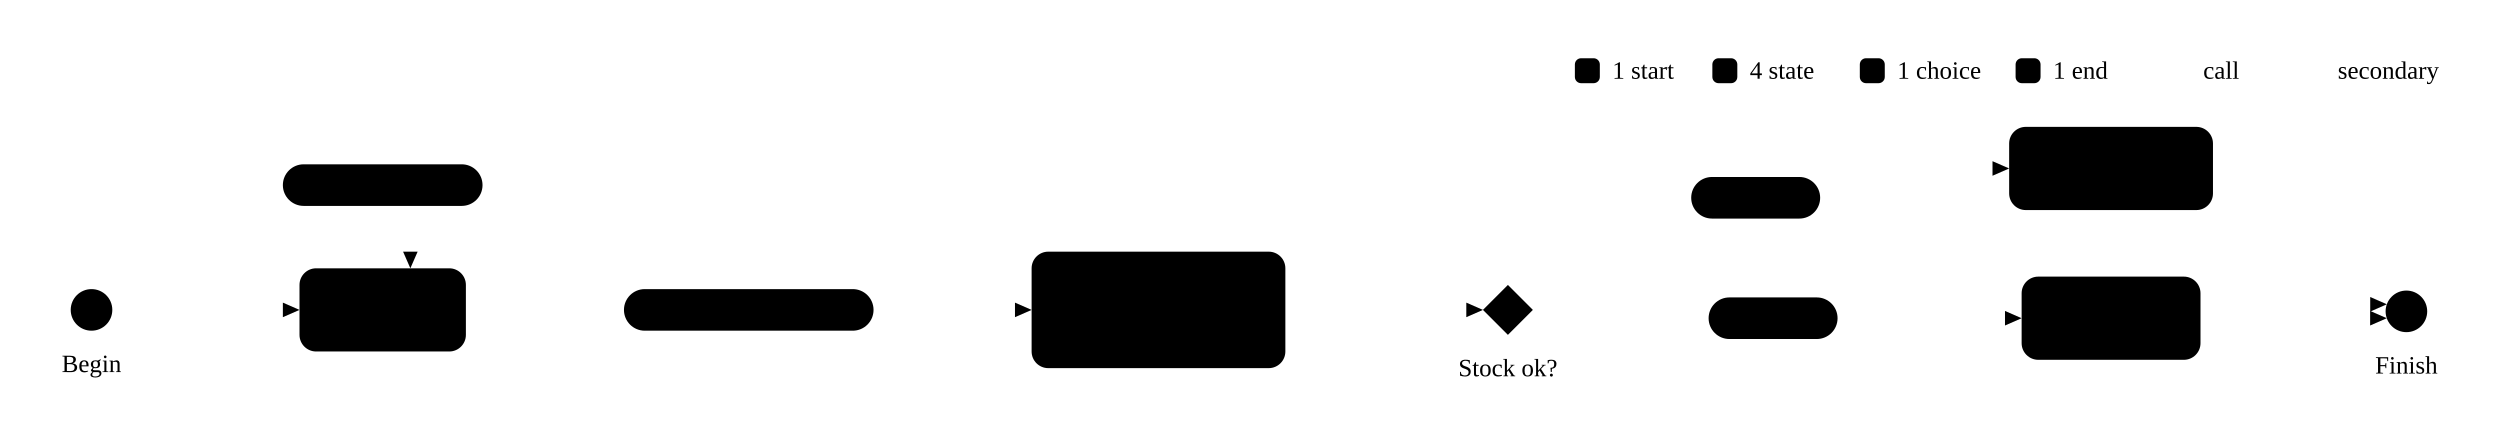
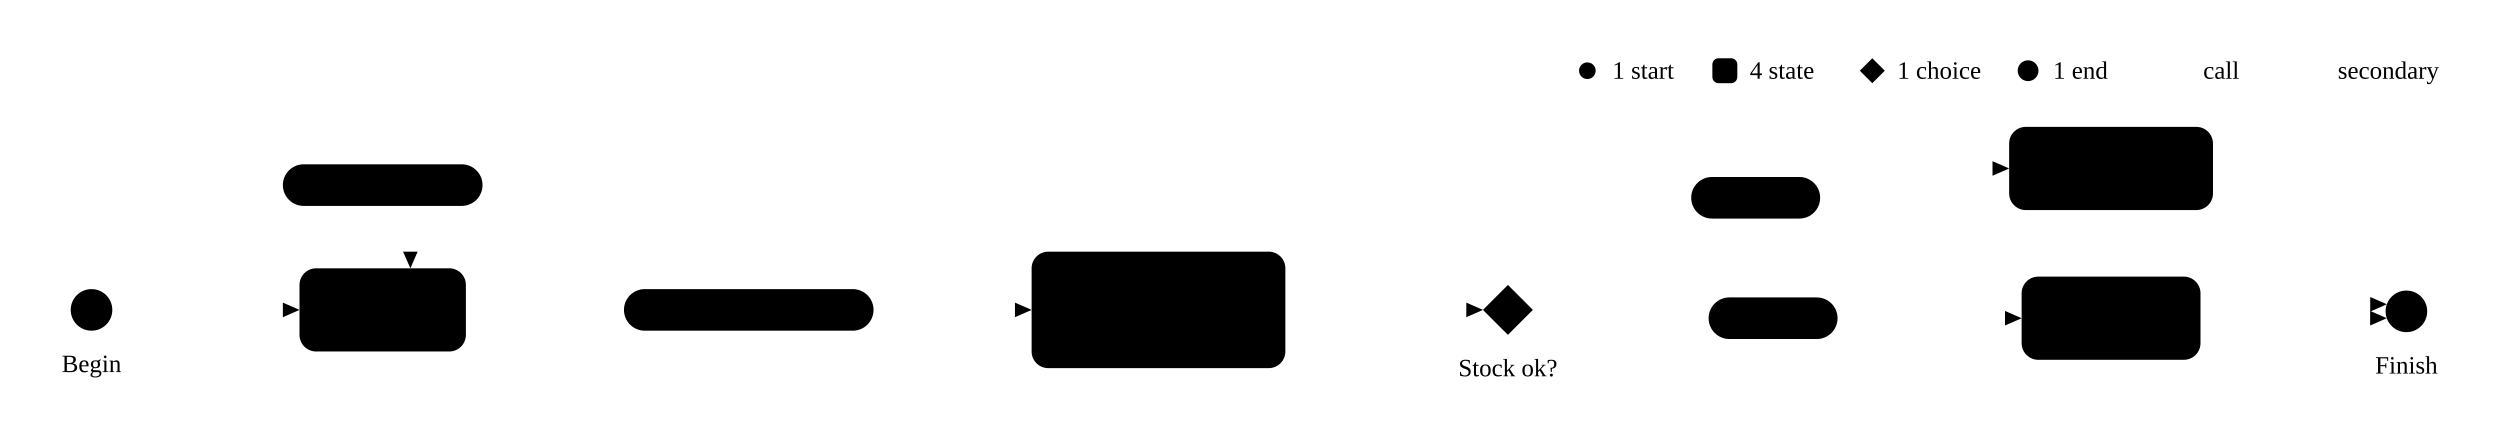
<svg xmlns="http://www.w3.org/2000/svg" class="pa-diagram pa-type-state" viewBox="0 0 1202 210" role="graphics-document" aria-labelledby="d-title d-desc">
  <defs>
    <marker id="d-arrow" viewBox="0 0 8 8" refX="8" refY="4" markerWidth="8" markerHeight="8" markerUnits="userSpaceOnUse" orient="auto-start-reverse">
      <path class="pa-arrow-fill" d="M0 0.5L8 4L0 7.5Z" />
    </marker>
    <marker id="d-arrow-open" viewBox="0 0 8 8" refX="7.4" refY="4" markerWidth="8" markerHeight="8" markerUnits="userSpaceOnUse" orient="auto-start-reverse">
      <path class="pa-arrow-open" d="M0.8 0.8L7.4 4L0.8 7.2" />
    </marker>
  </defs>
  <g class="pa-edge pa-edge-solid" data-id="edge-0" data-from="begin" data-to="placed" data-family="bare">
    <path class="pa-wire" d="M54 149L144 149" fill="none" marker-end="url(#d-arrow)" />
  </g>
  <g class="pa-edge pa-edge-solid" data-id="edge-1" data-from="placed" data-to="paid" data-family="decision">
    <path class="pa-wire" d="M224 149L496 149" fill="none" marker-end="url(#d-arrow)" />
  </g>
  <g class="pa-edge pa-edge-solid" data-id="edge-2" data-from="paid" data-to="ok" data-family="decision">
    <path class="pa-wire" d="M618 149L713 149" fill="none" marker-end="url(#d-arrow)" />
  </g>
  <g class="pa-edge pa-edge-solid" data-id="edge-3" data-from="ok" data-to="shipped" data-family="decision">
    <path class="pa-wire" d="M733 153L972 153" fill="none" marker-end="url(#d-arrow)" />
  </g>
  <g class="pa-edge pa-edge-dashed" data-id="edge-4" data-from="ok" data-to="cancelled" data-family="decision">
    <path class="pa-wire" d="M733 145C784 145 784 81 966 81" fill="none" marker-end="url(#d-arrow)" />
  </g>
  <g class="pa-edge pa-edge-solid" data-id="edge-5" data-from="placed" data-to="placed" data-family="decision">
    <path class="pa-wire" d="M170.7 129L170.7 111Q170.7 105 176.7 105L191.3 105Q197.3 105 197.3 111L197.3 129" fill="none" marker-end="url(#d-arrow)" />
  </g>
  <g class="pa-edge pa-edge-solid" data-id="edge-6" data-from="shipped" data-to="finish" data-family="decision">
    <path class="pa-wire" d="M1058 153L1147.56 153" fill="none" marker-end="url(#d-arrow)" />
  </g>
  <g class="pa-edge pa-edge-solid" data-id="edge-7" data-from="cancelled" data-to="finish" data-family="decision">
    <path class="pa-wire" d="M1064 81C1088 81 1088 146.3 1147.6 146.3" fill="none" marker-end="url(#d-arrow)" />
  </g>
  <g class="pa-node pa-kind-start pa-family-bare pa-tone-neutral" data-id="begin" tabindex="0" role="graphics-symbol" aria-label="Begin: start">
    <path class="pa-shape pa-shape-filled-dot" d="M34 149A10 10 0 0 1 54 149A10 10 0 0 1 34 149Z" />
    <text class="pa-label" text-anchor="middle">
      <tspan x="44" y="178.9">Begin</tspan>
    </text>
  </g>
  <g class="pa-node pa-kind-state pa-family-decision pa-tone-neutral" data-id="placed" tabindex="0" role="graphics-symbol" aria-label="Placed: state">
    <path class="pa-shape pa-shape-rounded-rect" d="M152 129L216 129A8 8 0 0 1 224 137L224 161A8 8 0 0 1 216 169L152 169A8 8 0 0 1 144 161L144 137A8 8 0 0 1 152 129Z" />
    <text class="pa-label" text-anchor="middle">
      <tspan x="184" y="153.9">Placed</tspan>
    </text>
  </g>
  <g class="pa-node pa-kind-state pa-family-decision pa-tone-good" data-id="paid" tabindex="0" role="graphics-symbol" aria-label="Paid: state">
    <path class="pa-shape pa-shape-rounded-rect" d="M504 121L610 121A8 8 0 0 1 618 129L618 169A8 8 0 0 1 610 177L504 177A8 8 0 0 1 496 169L496 129A8 8 0 0 1 504 121Z" />
    <text class="pa-label" text-anchor="middle">
      <tspan x="557" y="145.75">Paid</tspan>
    </text>
    <text class="pa-note" text-anchor="middle">
      <tspan x="557" y="162.95">stock reserved</tspan>
    </text>
  </g>
  <g class="pa-node pa-kind-choice pa-family-decision pa-tone-neutral" data-id="ok" tabindex="0" role="graphics-symbol" aria-label="Stock ok?: choice">
    <path class="pa-shape pa-shape-small-diamond" d="M725 137L737 149L725 161L713 149Z" />
    <text class="pa-label" text-anchor="middle">
      <tspan x="725" y="180.9">Stock ok?</tspan>
    </text>
  </g>
  <g class="pa-node pa-kind-state pa-family-decision pa-tone-bad" data-id="cancelled" tabindex="0" role="graphics-symbol" aria-label="Cancelled: state">
    <path class="pa-shape pa-shape-rounded-rect" d="M974 61L1056 61A8 8 0 0 1 1064 69L1064 93A8 8 0 0 1 1056 101L974 101A8 8 0 0 1 966 93L966 69A8 8 0 0 1 974 61Z" />
    <text class="pa-label" text-anchor="middle">
      <tspan x="1015" y="85.9">Cancelled</tspan>
    </text>
  </g>
  <g class="pa-node pa-kind-state pa-family-decision pa-tone-neutral" data-id="shipped" tabindex="0" role="graphics-symbol" aria-label="Shipped: state">
    <path class="pa-shape pa-shape-rounded-rect" d="M980 133L1050 133A8 8 0 0 1 1058 141L1058 165A8 8 0 0 1 1050 173L980 173A8 8 0 0 1 972 165L972 141A8 8 0 0 1 980 133Z" />
    <text class="pa-label" text-anchor="middle">
      <tspan x="1015" y="157.9">Shipped</tspan>
    </text>
  </g>
  <g class="pa-node pa-kind-end pa-family-bare pa-tone-neutral" data-id="finish" tabindex="0" role="graphics-symbol" aria-label="Finish: end">
    <path class="pa-shape pa-shape-ringed-dot" d="M1147 149.7A10 10 0 0 1 1167 149.7A10 10 0 0 1 1147 149.7Z" />
    <path class="pa-decor pa-decor-dot" d="M1152 149.7A5 5 0 0 1 1162 149.7A5 5 0 0 1 1152 149.7Z" />
    <text class="pa-label" text-anchor="middle">
      <tspan x="1157" y="179.6">Finish</tspan>
    </text>
  </g>
  <g class="pa-edge-label" data-edge="edge-1">
    <rect class="pa-edge-plate" x="300" y="139" width="120" height="20" rx="10" />
    <text class="pa-edge-text" text-anchor="middle">
      <tspan x="360" y="153.2">payment captured</tspan>
    </text>
  </g>
  <g class="pa-edge-label" data-edge="edge-3">
    <rect class="pa-edge-plate" x="821.5" y="143" width="62" height="20" rx="10" />
    <text class="pa-edge-text" text-anchor="middle">
      <tspan x="852.5" y="157.2">in stock</tspan>
    </text>
  </g>
  <g class="pa-edge-label" data-edge="edge-4">
    <rect class="pa-edge-plate" x="813.13" y="85.09" width="62" height="20" rx="10" />
    <text class="pa-edge-text" text-anchor="middle">
      <tspan x="844.13" y="99.29">sold out</tspan>
    </text>
  </g>
  <g class="pa-edge-label" data-edge="edge-5">
    <rect class="pa-edge-plate" x="136" y="79" width="96" height="20" rx="10" />
    <text class="pa-edge-text" text-anchor="middle">
      <tspan x="184" y="93.2">retry payment</tspan>
    </text>
  </g>
  <g class="pa-legend" aria-hidden="true">
-     <rect class="pa-swatch pa-family-bare" x="757.2" y="28" width="12" height="12" rx="3" />
+     <circle class="pa-swatch-filled-dot" cx="763.2" cy="34" r="4" />
    <text class="pa-legend-text" text-anchor="start">
      <tspan x="775.2" y="37.85">1 start</tspan>
    </text>
    <rect class="pa-swatch pa-family-decision" x="823.3" y="28" width="12" height="12" rx="3" />
+     <rect class="pa-swatch-mark pa-family-decision" x="826.3" y="31" width="6" height="6" rx="1.5" />
    <text class="pa-legend-text" text-anchor="start">
      <tspan x="841.3" y="37.85">4 state</tspan>
    </text>
-     <rect class="pa-swatch pa-family-decision" x="894.2" y="28" width="12" height="12" rx="3" />
+     <path class="pa-swatch pa-swatch-diamond pa-family-decision" d="M900.2 28L906.2 34L900.2 40L894.2 34Z" />
    <text class="pa-legend-text" text-anchor="start">
      <tspan x="912.2" y="37.85">1 choice</tspan>
    </text>
-     <rect class="pa-swatch pa-family-bare" x="969.1" y="28" width="12" height="12" rx="3" />
+     <circle class="pa-swatch-ringed-dot" cx="975.1" cy="34" r="5" />
    <text class="pa-legend-text" text-anchor="start">
      <tspan x="987.1" y="37.85">1 end</tspan>
    </text>
    <g class="pa-legend-sample pa-edge-solid">
      <path class="pa-wire" d="M1029.3 34L1053.3 34" />
    </g>
    <text class="pa-legend-text" text-anchor="start">
      <tspan x="1059.3" y="37.85">call</tspan>
    </text>
    <g class="pa-legend-sample pa-edge-dashed">
      <path class="pa-wire" d="M1094 34L1118 34" />
    </g>
    <text class="pa-legend-text" text-anchor="start">
      <tspan x="1124" y="37.85">secondary</tspan>
    </text>
  </g>
</svg>
